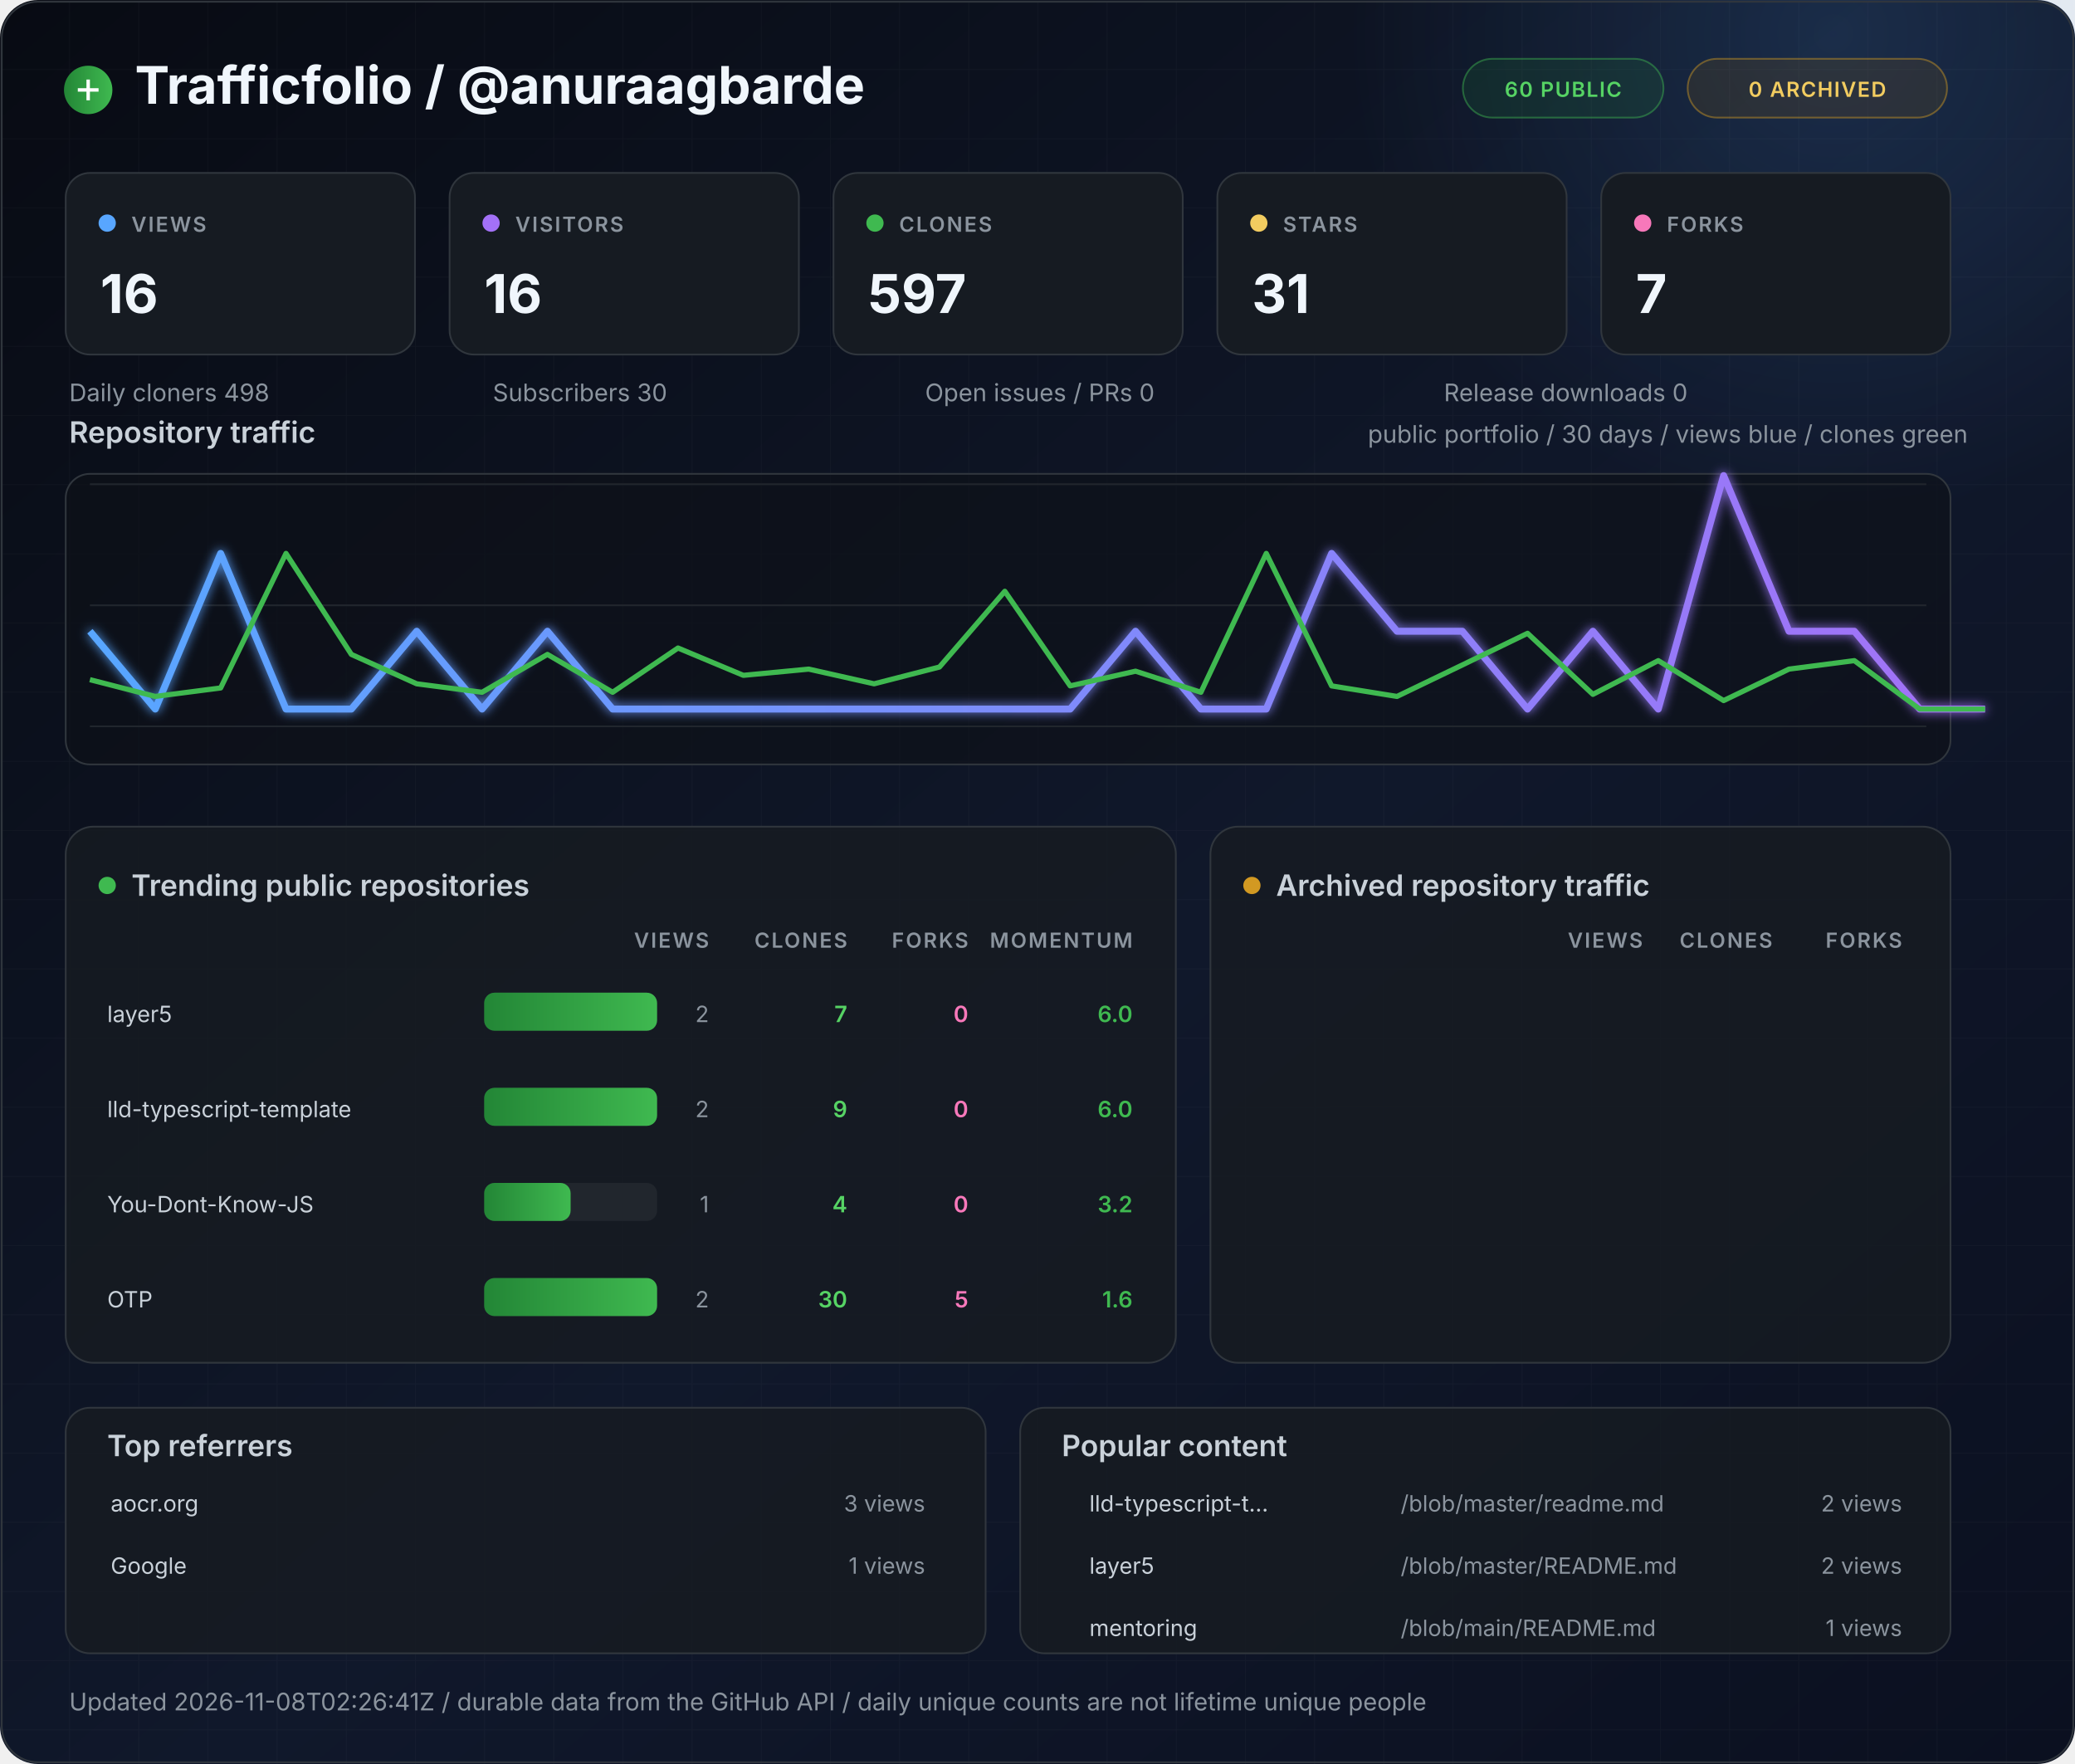
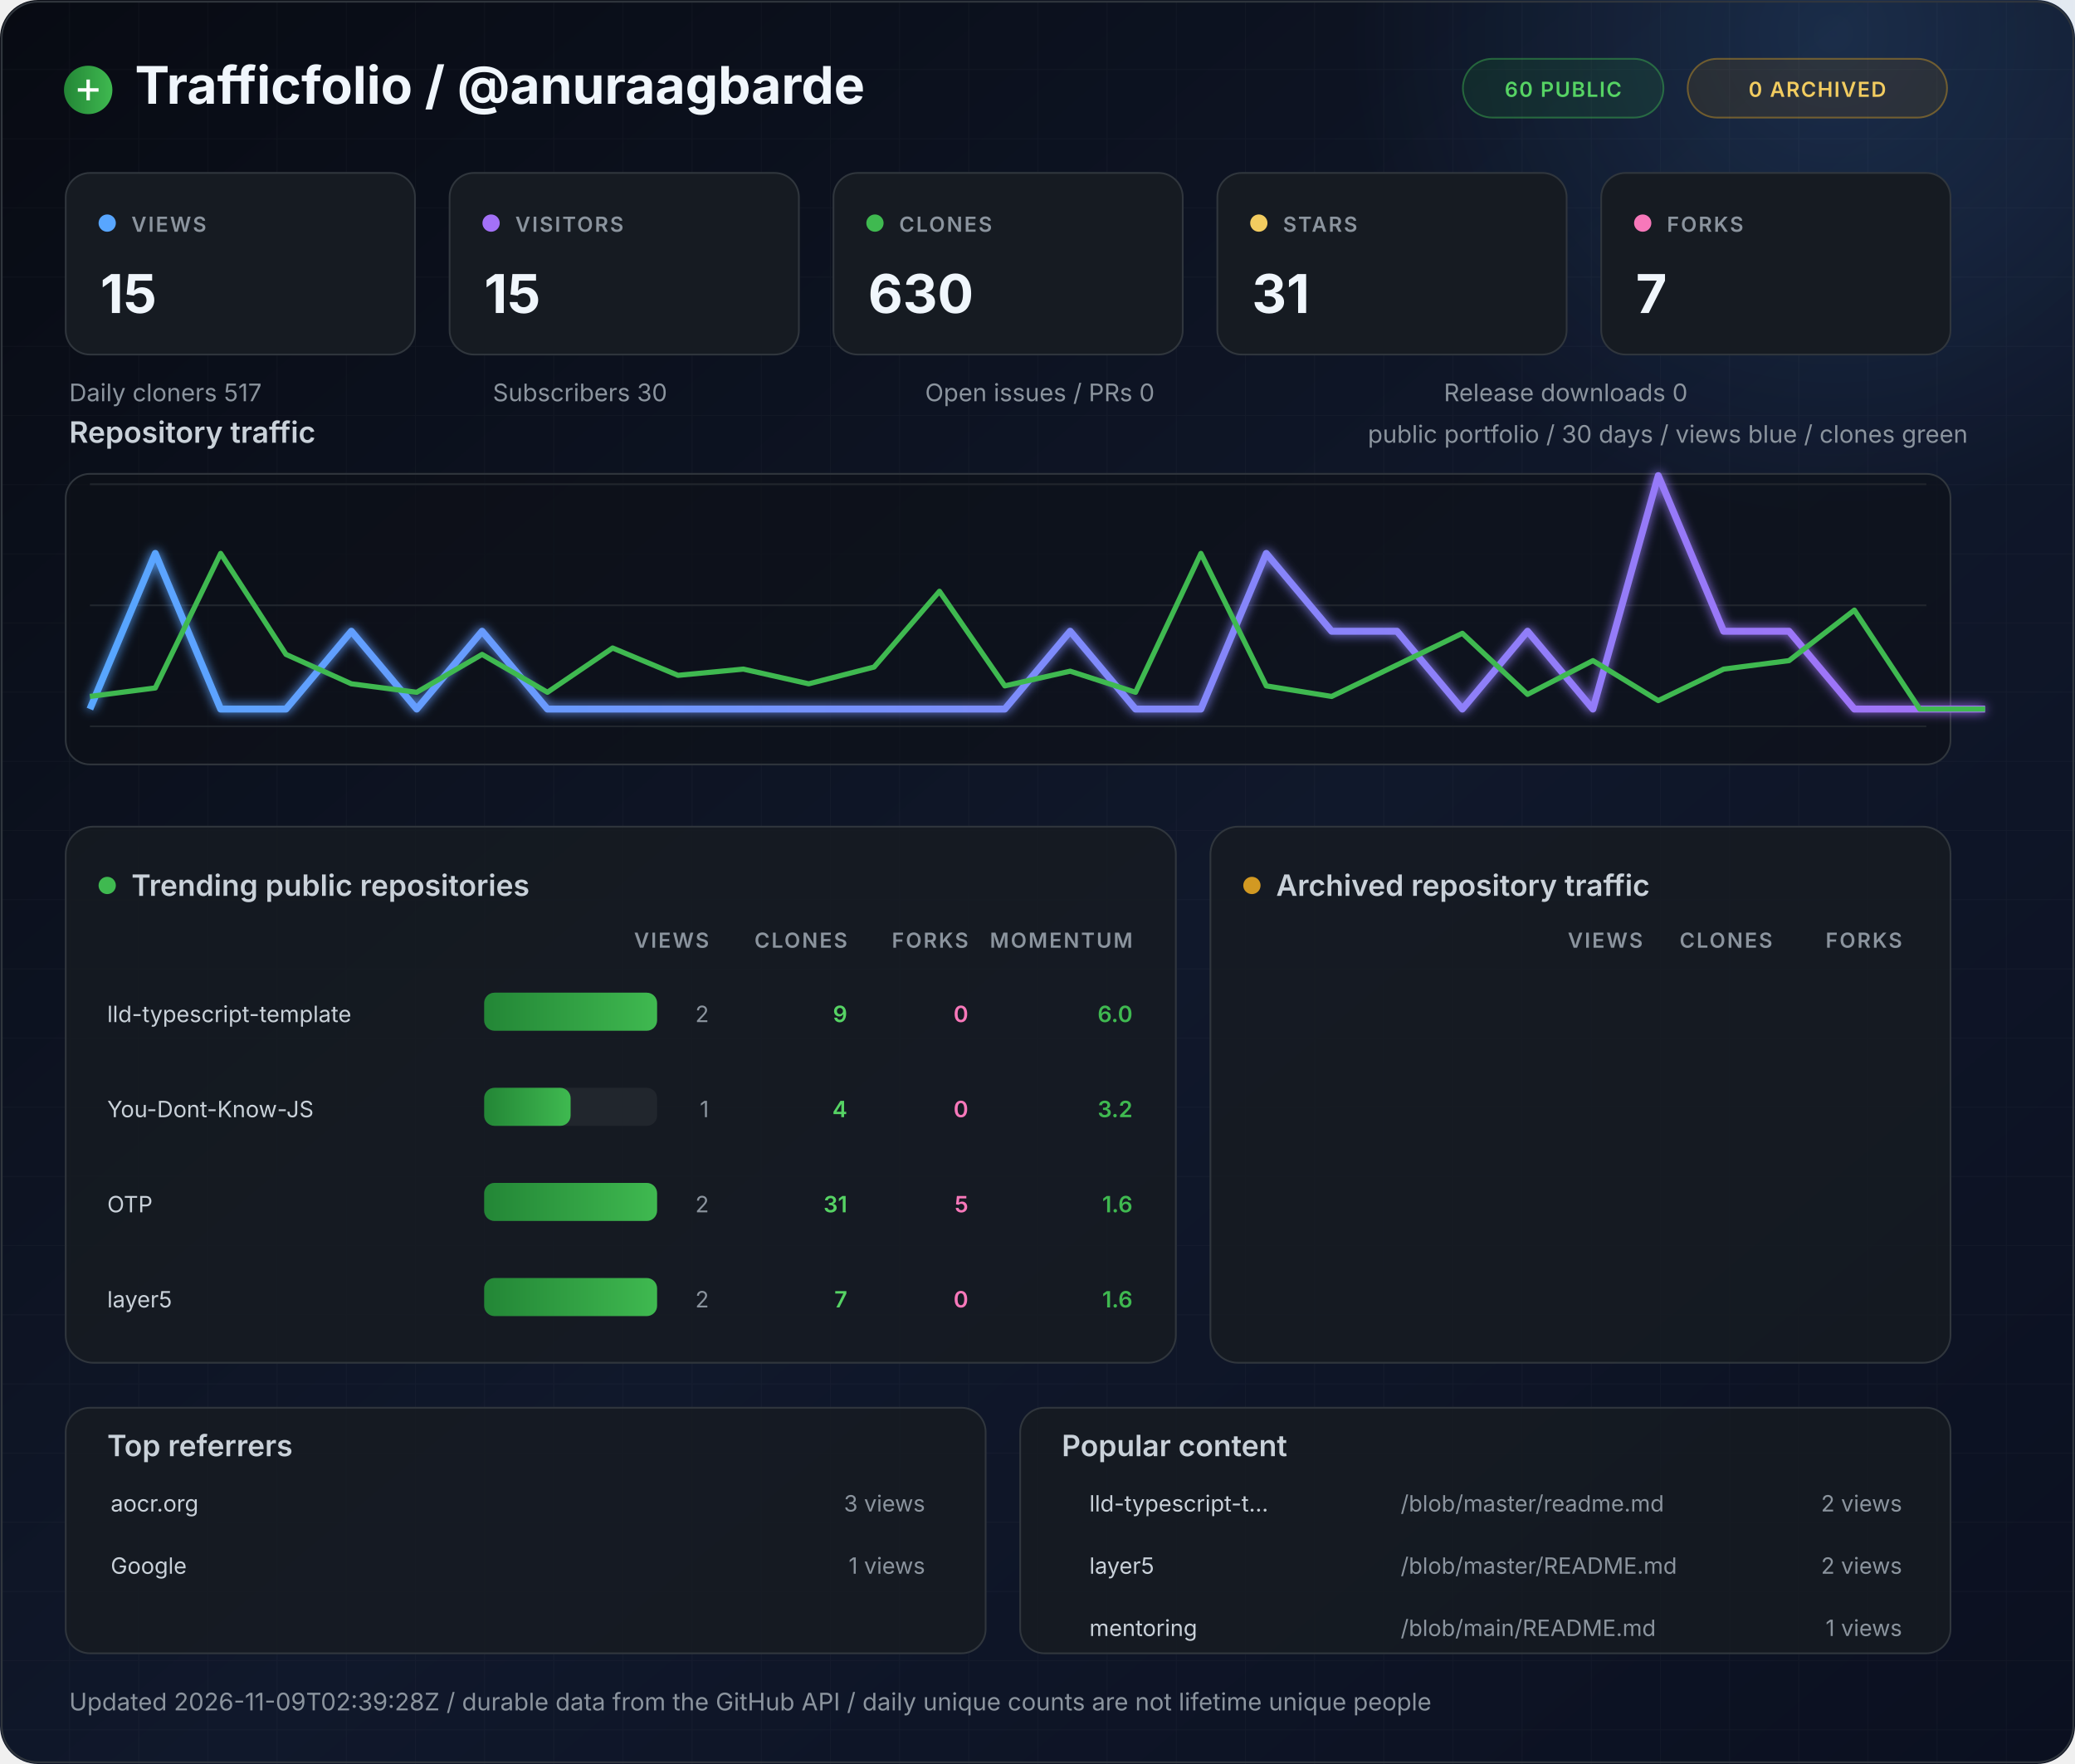
<svg xmlns="http://www.w3.org/2000/svg" width="1200" height="1020" viewBox="0 0 1200 1020" role="img" aria-label="Trafficfolio GitHub analytics dashboard for anuraagbarde">
  <defs>
    <linearGradient id="bg" x1="0" y1="0" x2="1" y2="1">
      <stop stop-color="#080b13" />
      <stop offset=".55" stop-color="#10182b" />
      <stop offset="1" stop-color="#0b1020" />
    </linearGradient>
    <linearGradient id="line" x1="0" y1="0" x2="1" y2="0">
      <stop stop-color="#58a6ff" />
      <stop offset="1" stop-color="#a371f7" />
    </linearGradient>
    <linearGradient id="bar" x1="0" y1="0" x2="1" y2="0">
      <stop stop-color="#238636" />
      <stop offset="1" stop-color="#3fb950" />
    </linearGradient>
    <linearGradient id="archiveBar" x1="0" y1="0" x2="1" y2="0">
      <stop stop-color="#9e6a03" />
      <stop offset="1" stop-color="#f2cc60" />
    </linearGradient>
    <radialGradient id="ambient">
      <stop stop-color="#58a6ff" stop-opacity=".16" />
      <stop offset="1" stop-color="#58a6ff" stop-opacity="0" />
    </radialGradient>
    <pattern id="grid" width="40" height="40" patternUnits="userSpaceOnUse">
      <path d="M40 0H0V40" fill="none" stroke="#ffffff" stroke-opacity=".025" />
    </pattern>
    <filter id="glow">
      <feGaussianBlur stdDeviation="3" result="b" />
      <feMerge>
        <feMergeNode in="b" />
        <feMergeNode in="SourceGraphic" />
      </feMerge>
    </filter>
    <style>
    .title{font:750 30px -apple-system,BlinkMacSystemFont,"Segoe UI",sans-serif;fill:#f0f6fc}
    .subtitle{font:14px -apple-system,BlinkMacSystemFont,"Segoe UI",sans-serif;fill:#8b949e}
    .label{font:600 12px -apple-system,BlinkMacSystemFont,"Segoe UI",sans-serif;fill:#8b949e;letter-spacing:1px}
    .metric{font:700 31px -apple-system,BlinkMacSystemFont,"Segoe UI",sans-serif;fill:#f0f6fc}
    .section{font:600 17px -apple-system,BlinkMacSystemFont,"Segoe UI",sans-serif;fill:#c9d1d9}
    .repo,.value,.trend,.archive,.clone,.fork{font:13px -apple-system,BlinkMacSystemFont,"Segoe UI",sans-serif;fill:#c9d1d9}
    .value{fill:#8b949e} .trend{fill:#3fb950;font-weight:600} .archive{fill:#d29922}
    .clone{fill:#56d364;font-weight:600} .fork{fill:#f778ba;font-weight:600}
    .pill{font:600 12px -apple-system,BlinkMacSystemFont,"Segoe UI",sans-serif;letter-spacing:.7px}
  </style>
  </defs>
  <rect width="1200" height="1020" rx="22" fill="url(#bg)" />
  <rect width="1200" height="1020" rx="22" fill="url(#grid)" />
  <circle cx="1060" cy="20" r="280" fill="url(#ambient)" />
  <rect x="1" y="1" width="1198" height="1018" rx="21" fill="none" stroke="#30363d" />
  <circle cx="51" cy="52" r="14" fill="url(#bar)" />
  <path d="M45 52h12M51 46v12" stroke="#fff" stroke-width="2" />
  <text x="78" y="60" class="title">Trafficfolio / @anuraagbarde</text>
  <rect x="846" y="34" width="116" height="34" rx="17" fill="#238636" fill-opacity=".16" stroke="#3fb950" stroke-opacity=".45" />
  <text x="904" y="56" text-anchor="middle" class="pill" fill="#56d364">60 PUBLIC</text>
  <rect x="976" y="34" width="150" height="34" rx="17" fill="#9e6a03" fill-opacity=".14" stroke="#d29922" stroke-opacity=".45" />
  <text x="1051" y="56" text-anchor="middle" class="pill" fill="#f2cc60">0 ARCHIVED</text>
  <rect x="38" y="100" width="202" height="105" rx="14" fill="#161b22" stroke="#30363d" />
  <circle cx="62" cy="129" r="5" fill="#58a6ff" />
  <text x="76" y="134" class="label">VIEWS</text>
-   <text x="58" y="181" class="metric">16</text>
+   <text x="58" y="181" class="metric">15</text>
  <rect x="260" y="100" width="202" height="105" rx="14" fill="#161b22" stroke="#30363d" />
  <circle cx="284" cy="129" r="5" fill="#a371f7" />
  <text x="298" y="134" class="label">VISITORS</text>
-   <text x="280" y="181" class="metric">16</text>
+   <text x="280" y="181" class="metric">15</text>
  <rect x="482" y="100" width="202" height="105" rx="14" fill="#161b22" stroke="#30363d" />
  <circle cx="506" cy="129" r="5" fill="#3fb950" />
  <text x="520" y="134" class="label">CLONES</text>
-   <text x="502" y="181" class="metric">597</text>
+   <text x="502" y="181" class="metric">630</text>
  <rect x="704" y="100" width="202" height="105" rx="14" fill="#161b22" stroke="#30363d" />
  <circle cx="728" cy="129" r="5" fill="#f2cc60" />
  <text x="742" y="134" class="label">STARS</text>
  <text x="724" y="181" class="metric">31</text>
  <rect x="926" y="100" width="202" height="105" rx="14" fill="#161b22" stroke="#30363d" />
  <circle cx="950" cy="129" r="5" fill="#f778ba" />
  <text x="964" y="134" class="label">FORKS</text>
  <text x="946" y="181" class="metric">7</text>
-   <text x="40" y="232" class="subtitle">Daily cloners 498</text>
+   <text x="40" y="232" class="subtitle">Daily cloners 517</text>
  <text x="285" y="232" class="subtitle">Subscribers 30</text>
  <text x="535" y="232" class="subtitle">Open issues / PRs 0</text>
  <text x="835" y="232" class="subtitle">Release downloads 0</text>
  <text x="40" y="256" class="section">Repository traffic</text>
  <text x="1138" y="256" text-anchor="end" class="subtitle">public portfolio / 30 days / views blue / clones green</text>
  <rect x="38" y="274" width="1090" height="168" rx="14" fill="#0d1117" fill-opacity=".62" stroke="#30363d" />
  <line x1="52" y1="420" x2="1114" y2="420" stroke="#21262d" />
  <line x1="52" y1="350" x2="1114" y2="350" stroke="#21262d" />
  <line x1="52" y1="280" x2="1114" y2="280" stroke="#21262d" />
-   <polyline points="52.0,365.0 89.8,410.0 127.6,320.0 165.4,410.0 203.2,410.0 241.0,365.0 278.8,410.0 316.6,365.0 354.3,410.0 392.1,410.0 429.9,410.0 467.7,410.0 505.5,410.0 543.3,410.0 581.1,410.0 618.9,410.0 656.7,365.0 694.5,410.0 732.3,410.0 770.1,320.0 807.9,365.0 845.7,365.0 883.4,410.0 921.2,365.0 959.0,410.0 996.8,275.0 1034.6,365.0 1072.4,365.0 1110.2,410.0 1148.0,410.0" fill="none" stroke="url(#line)" stroke-width="4" stroke-linejoin="round" filter="url(#glow)" />
-   <polyline points="52.0,393.0 89.8,402.7 127.6,397.8 165.4,320.0 203.2,378.4 241.0,395.4 278.8,400.3 316.6,378.4 354.3,400.3 392.1,374.7 429.9,390.5 467.7,386.9 505.5,395.4 543.3,385.7 581.1,341.9 618.9,396.6 656.7,388.1 694.5,400.3 732.3,320.0 770.1,396.6 807.9,402.7 845.7,384.5 883.4,366.2 921.2,401.5 959.0,382.0 996.8,405.1 1034.6,386.9 1072.4,382.0 1110.2,410.0 1148.0,410.0" fill="none" stroke="#3fb950" stroke-width="3" stroke-linejoin="round" />
+   <polyline points="52.0,410.0 89.8,320.0 127.6,410.0 165.4,410.0 203.2,365.0 241.0,410.0 278.8,365.0 316.6,410.0 354.3,410.0 392.1,410.0 429.9,410.0 467.7,410.0 505.5,410.0 543.3,410.0 581.1,410.0 618.9,365.0 656.7,410.0 694.5,410.0 732.3,320.0 770.1,365.0 807.9,365.0 845.7,410.0 883.4,365.0 921.2,410.0 959.0,275.0 996.8,365.0 1034.6,365.0 1072.4,410.0 1110.2,410.0 1148.0,410.0" fill="none" stroke="url(#line)" stroke-width="4" stroke-linejoin="round" filter="url(#glow)" />
+   <polyline points="52.0,402.7 89.8,397.8 127.6,320.0 165.4,378.4 203.2,395.4 241.0,400.3 278.8,378.4 316.6,400.3 354.3,374.7 392.1,390.5 429.9,386.9 467.7,395.4 505.5,385.7 543.3,341.9 581.1,396.6 618.9,388.1 656.7,400.3 694.5,320.0 732.3,396.6 770.1,402.7 807.9,384.5 845.7,366.2 883.4,401.5 921.2,382.0 959.0,405.1 996.8,386.9 1034.6,382.0 1072.4,352.8 1110.2,410.0 1148.0,410.0" fill="none" stroke="#3fb950" stroke-width="3" stroke-linejoin="round" />
  <rect x="38" y="478" width="642" height="310" rx="16" fill="#161b22" fill-opacity=".82" stroke="#30363d" />
  <circle cx="62" cy="512" r="5" fill="#3fb950" />
  <text x="76" y="518" class="section">Trending public repositories</text>
  <text x="410" y="548" text-anchor="end" class="label">VIEWS</text>
  <text x="490" y="548" text-anchor="end" class="label">CLONES</text>
  <text x="560" y="548" text-anchor="end" class="label">FORKS</text>
  <text x="655" y="548" text-anchor="end" class="label">MOMENTUM</text>
-   <text x="62" y="591" class="repo">layer5</text>
+   <text x="62" y="591" class="repo">lld-typescript-template</text>
  <rect x="280" y="574" width="100" height="22" rx="6" fill="#21262d" />
  <rect x="280" y="574" width="100" height="22" rx="6" fill="url(#bar)" />
  <text x="410" y="591" text-anchor="end" class="value">2</text>
-   <text x="490" y="591" text-anchor="end" class="clone">7</text>
+   <text x="490" y="591" text-anchor="end" class="clone">9</text>
  <text x="560" y="591" text-anchor="end" class="fork">0</text>
  <text x="655" y="591" text-anchor="end" class="trend">6.0</text>
-   <text x="62" y="646" class="repo">lld-typescript-template</text>
+   <text x="62" y="646" class="repo">You-Dont-Know-JS</text>
  <rect x="280" y="629" width="100" height="22" rx="6" fill="#21262d" />
-   <rect x="280" y="629" width="100" height="22" rx="6" fill="url(#bar)" />
-   <text x="410" y="646" text-anchor="end" class="value">2</text>
-   <text x="490" y="646" text-anchor="end" class="clone">9</text>
+   <rect x="280" y="629" width="50" height="22" rx="6" fill="url(#bar)" />
+   <text x="410" y="646" text-anchor="end" class="value">1</text>
+   <text x="490" y="646" text-anchor="end" class="clone">4</text>
  <text x="560" y="646" text-anchor="end" class="fork">0</text>
-   <text x="655" y="646" text-anchor="end" class="trend">6.0</text>
-   <text x="62" y="701" class="repo">You-Dont-Know-JS</text>
+   <text x="655" y="646" text-anchor="end" class="trend">3.2</text>
+   <text x="62" y="701" class="repo">OTP</text>
  <rect x="280" y="684" width="100" height="22" rx="6" fill="#21262d" />
-   <rect x="280" y="684" width="50" height="22" rx="6" fill="url(#bar)" />
-   <text x="410" y="701" text-anchor="end" class="value">1</text>
-   <text x="490" y="701" text-anchor="end" class="clone">4</text>
-   <text x="560" y="701" text-anchor="end" class="fork">0</text>
-   <text x="655" y="701" text-anchor="end" class="trend">3.2</text>
-   <text x="62" y="756" class="repo">OTP</text>
+   <rect x="280" y="684" width="100" height="22" rx="6" fill="url(#bar)" />
+   <text x="410" y="701" text-anchor="end" class="value">2</text>
+   <text x="490" y="701" text-anchor="end" class="clone">31</text>
+   <text x="560" y="701" text-anchor="end" class="fork">5</text>
+   <text x="655" y="701" text-anchor="end" class="trend">1.6</text>
+   <text x="62" y="756" class="repo">layer5</text>
  <rect x="280" y="739" width="100" height="22" rx="6" fill="#21262d" />
  <rect x="280" y="739" width="100" height="22" rx="6" fill="url(#bar)" />
  <text x="410" y="756" text-anchor="end" class="value">2</text>
-   <text x="490" y="756" text-anchor="end" class="clone">30</text>
-   <text x="560" y="756" text-anchor="end" class="fork">5</text>
+   <text x="490" y="756" text-anchor="end" class="clone">7</text>
+   <text x="560" y="756" text-anchor="end" class="fork">0</text>
  <text x="655" y="756" text-anchor="end" class="trend">1.6</text>
  <rect x="700" y="478" width="428" height="310" rx="16" fill="#161b22" fill-opacity=".82" stroke="#30363d" />
  <circle cx="724" cy="512" r="5" fill="#d29922" />
  <text x="738" y="518" class="section">Archived repository traffic</text>
  <text x="950" y="548" text-anchor="end" class="label">VIEWS</text>
  <text x="1025" y="548" text-anchor="end" class="label">CLONES</text>
  <text x="1100" y="548" text-anchor="end" class="label">FORKS</text>
  <rect x="38" y="814" width="532" height="142" rx="14" fill="#161b22" fill-opacity=".82" stroke="#30363d" />
  <text x="62" y="842" class="section">Top referrers</text>
  <text x="64" y="874" class="repo">aocr.org</text>
  <text x="535" y="874" text-anchor="end" class="value">3 views</text>
  <text x="64" y="910" class="repo">Google</text>
  <text x="535" y="910" text-anchor="end" class="value">1 views</text>
  <rect x="590" y="814" width="538" height="142" rx="14" fill="#161b22" fill-opacity=".82" stroke="#30363d" />
  <text x="614" y="842" class="section">Popular content</text>
  <text x="630" y="874" class="repo">lld-typescript-t...</text>
  <text x="810" y="874" class="value">/blob/master/readme.md</text>
  <text x="1100" y="874" text-anchor="end" class="value">2 views</text>
  <text x="630" y="910" class="repo">layer5</text>
  <text x="810" y="910" class="value">/blob/master/README.md</text>
  <text x="1100" y="910" text-anchor="end" class="value">2 views</text>
  <text x="630" y="946" class="repo">mentoring</text>
  <text x="810" y="946" class="value">/blob/main/README.md</text>
  <text x="1100" y="946" text-anchor="end" class="value">1 views</text>
-   <text x="40" y="989" class="subtitle">Updated 2026-11-08T02:26:41Z / durable data from the GitHub API / daily unique counts are not lifetime unique people</text>
+   <text x="40" y="989" class="subtitle">Updated 2026-11-09T02:39:28Z / durable data from the GitHub API / daily unique counts are not lifetime unique people</text>
</svg>
